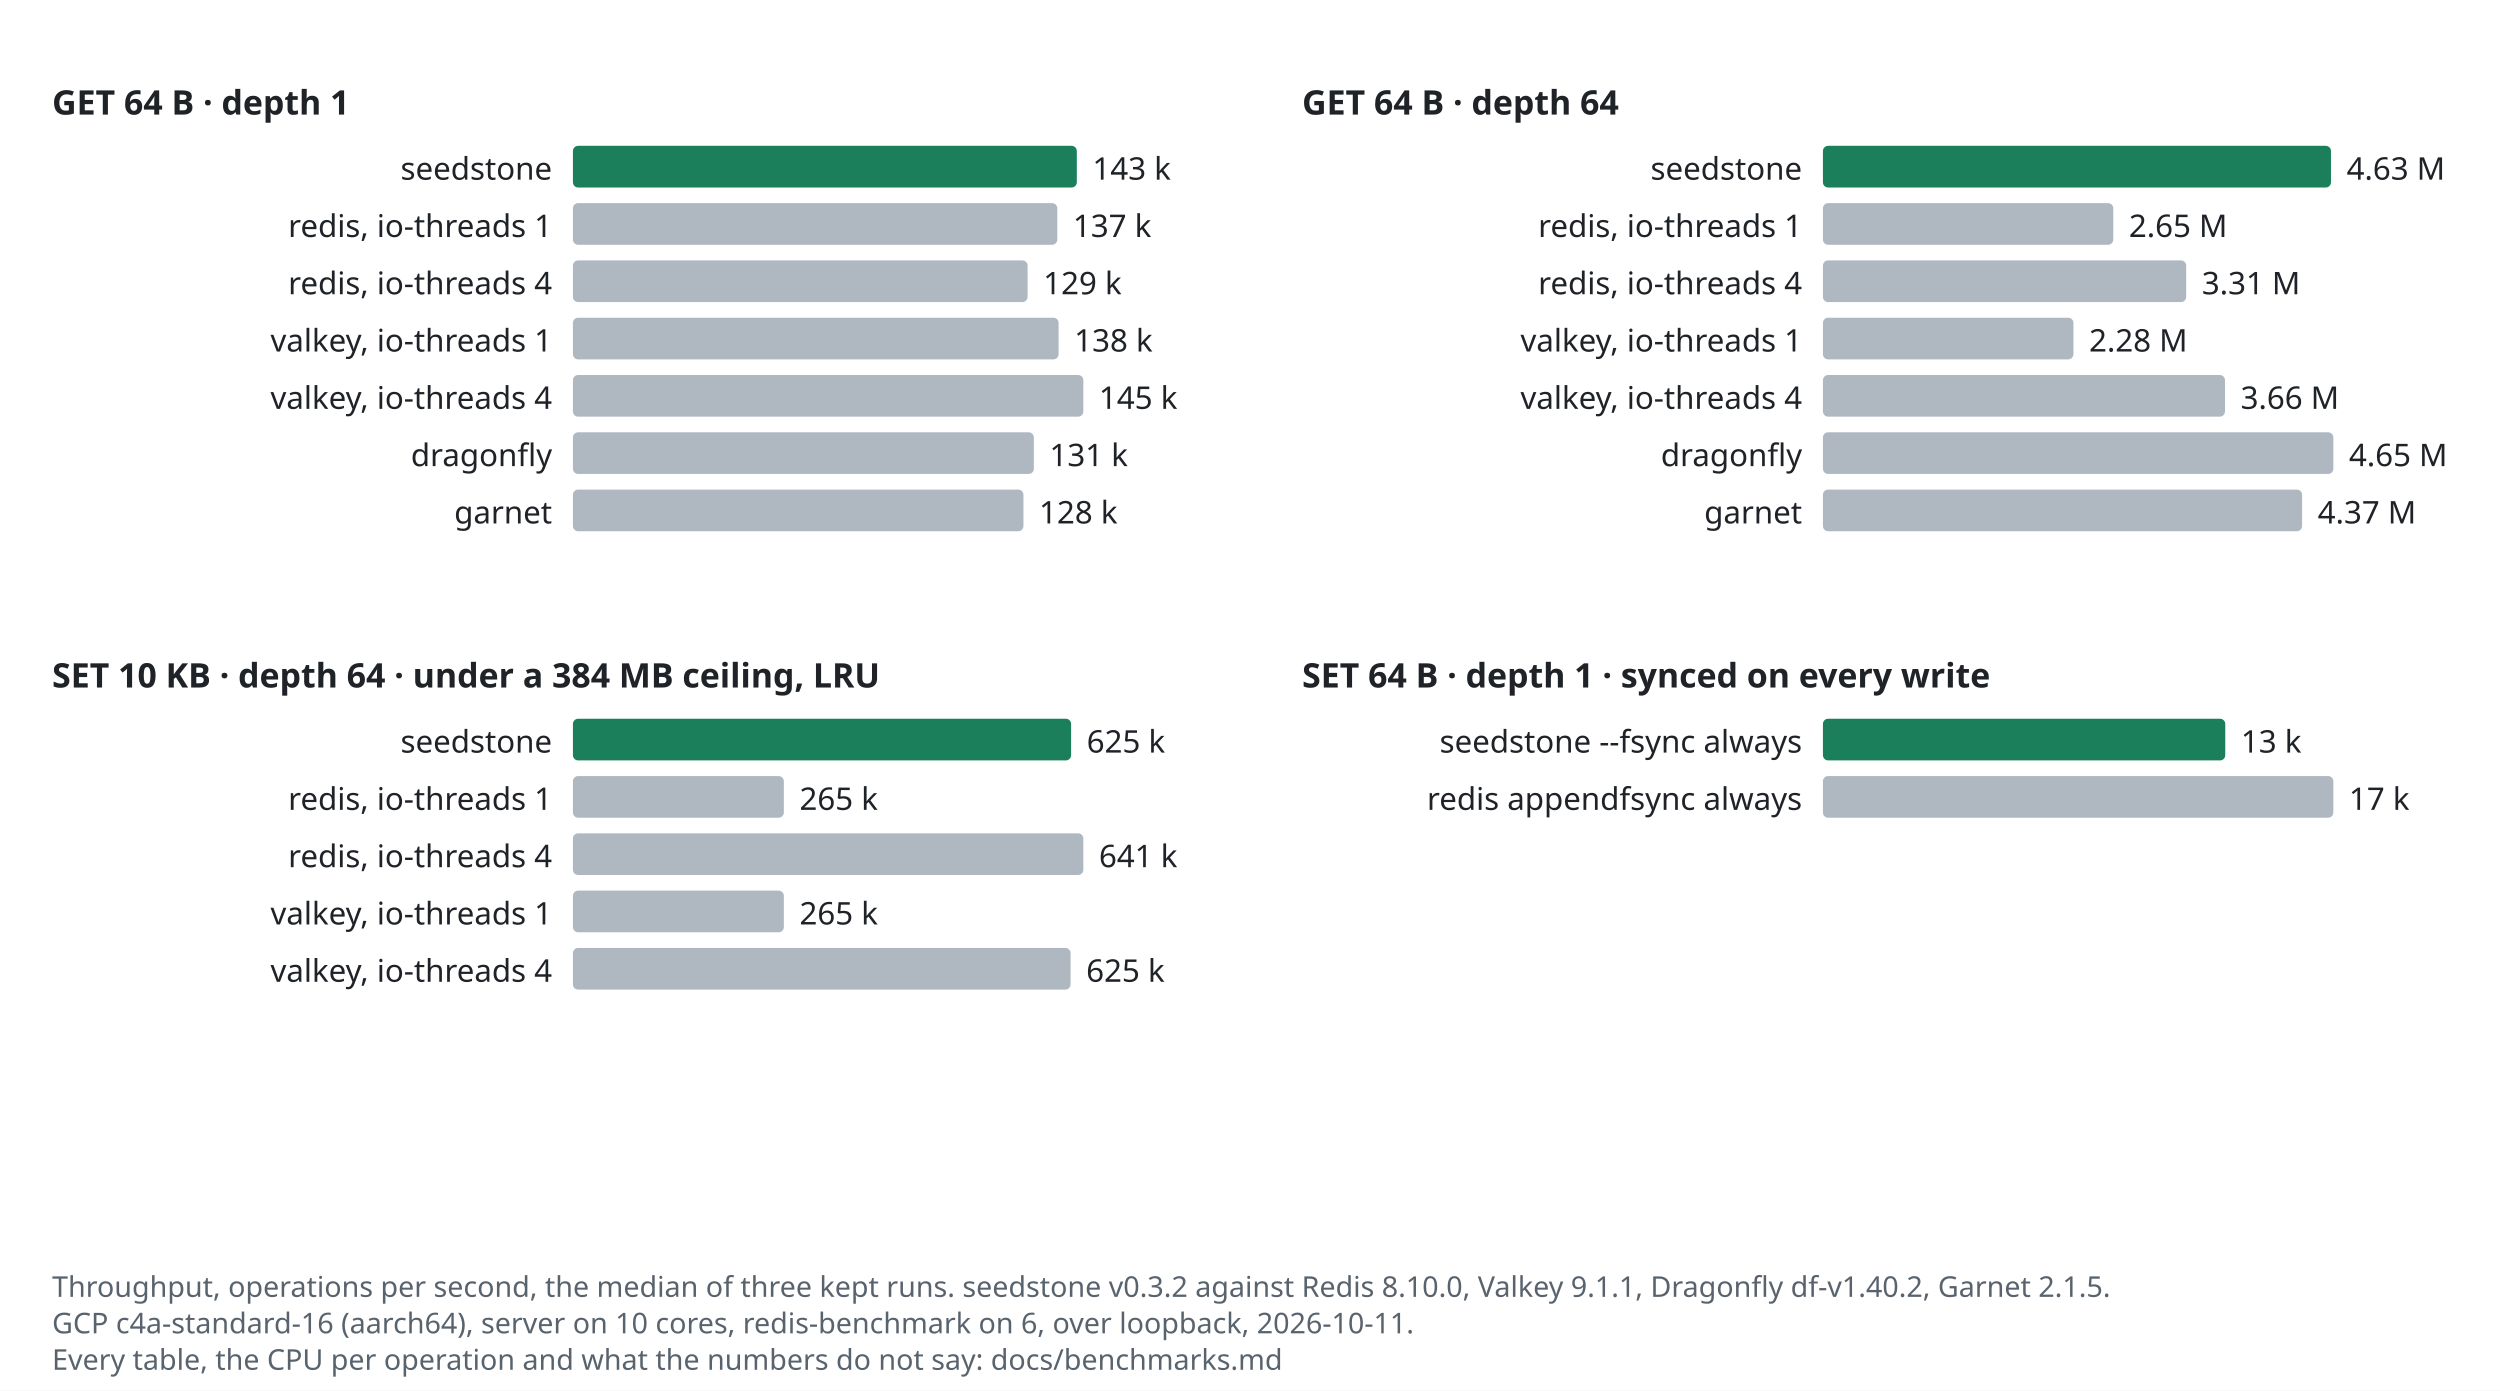
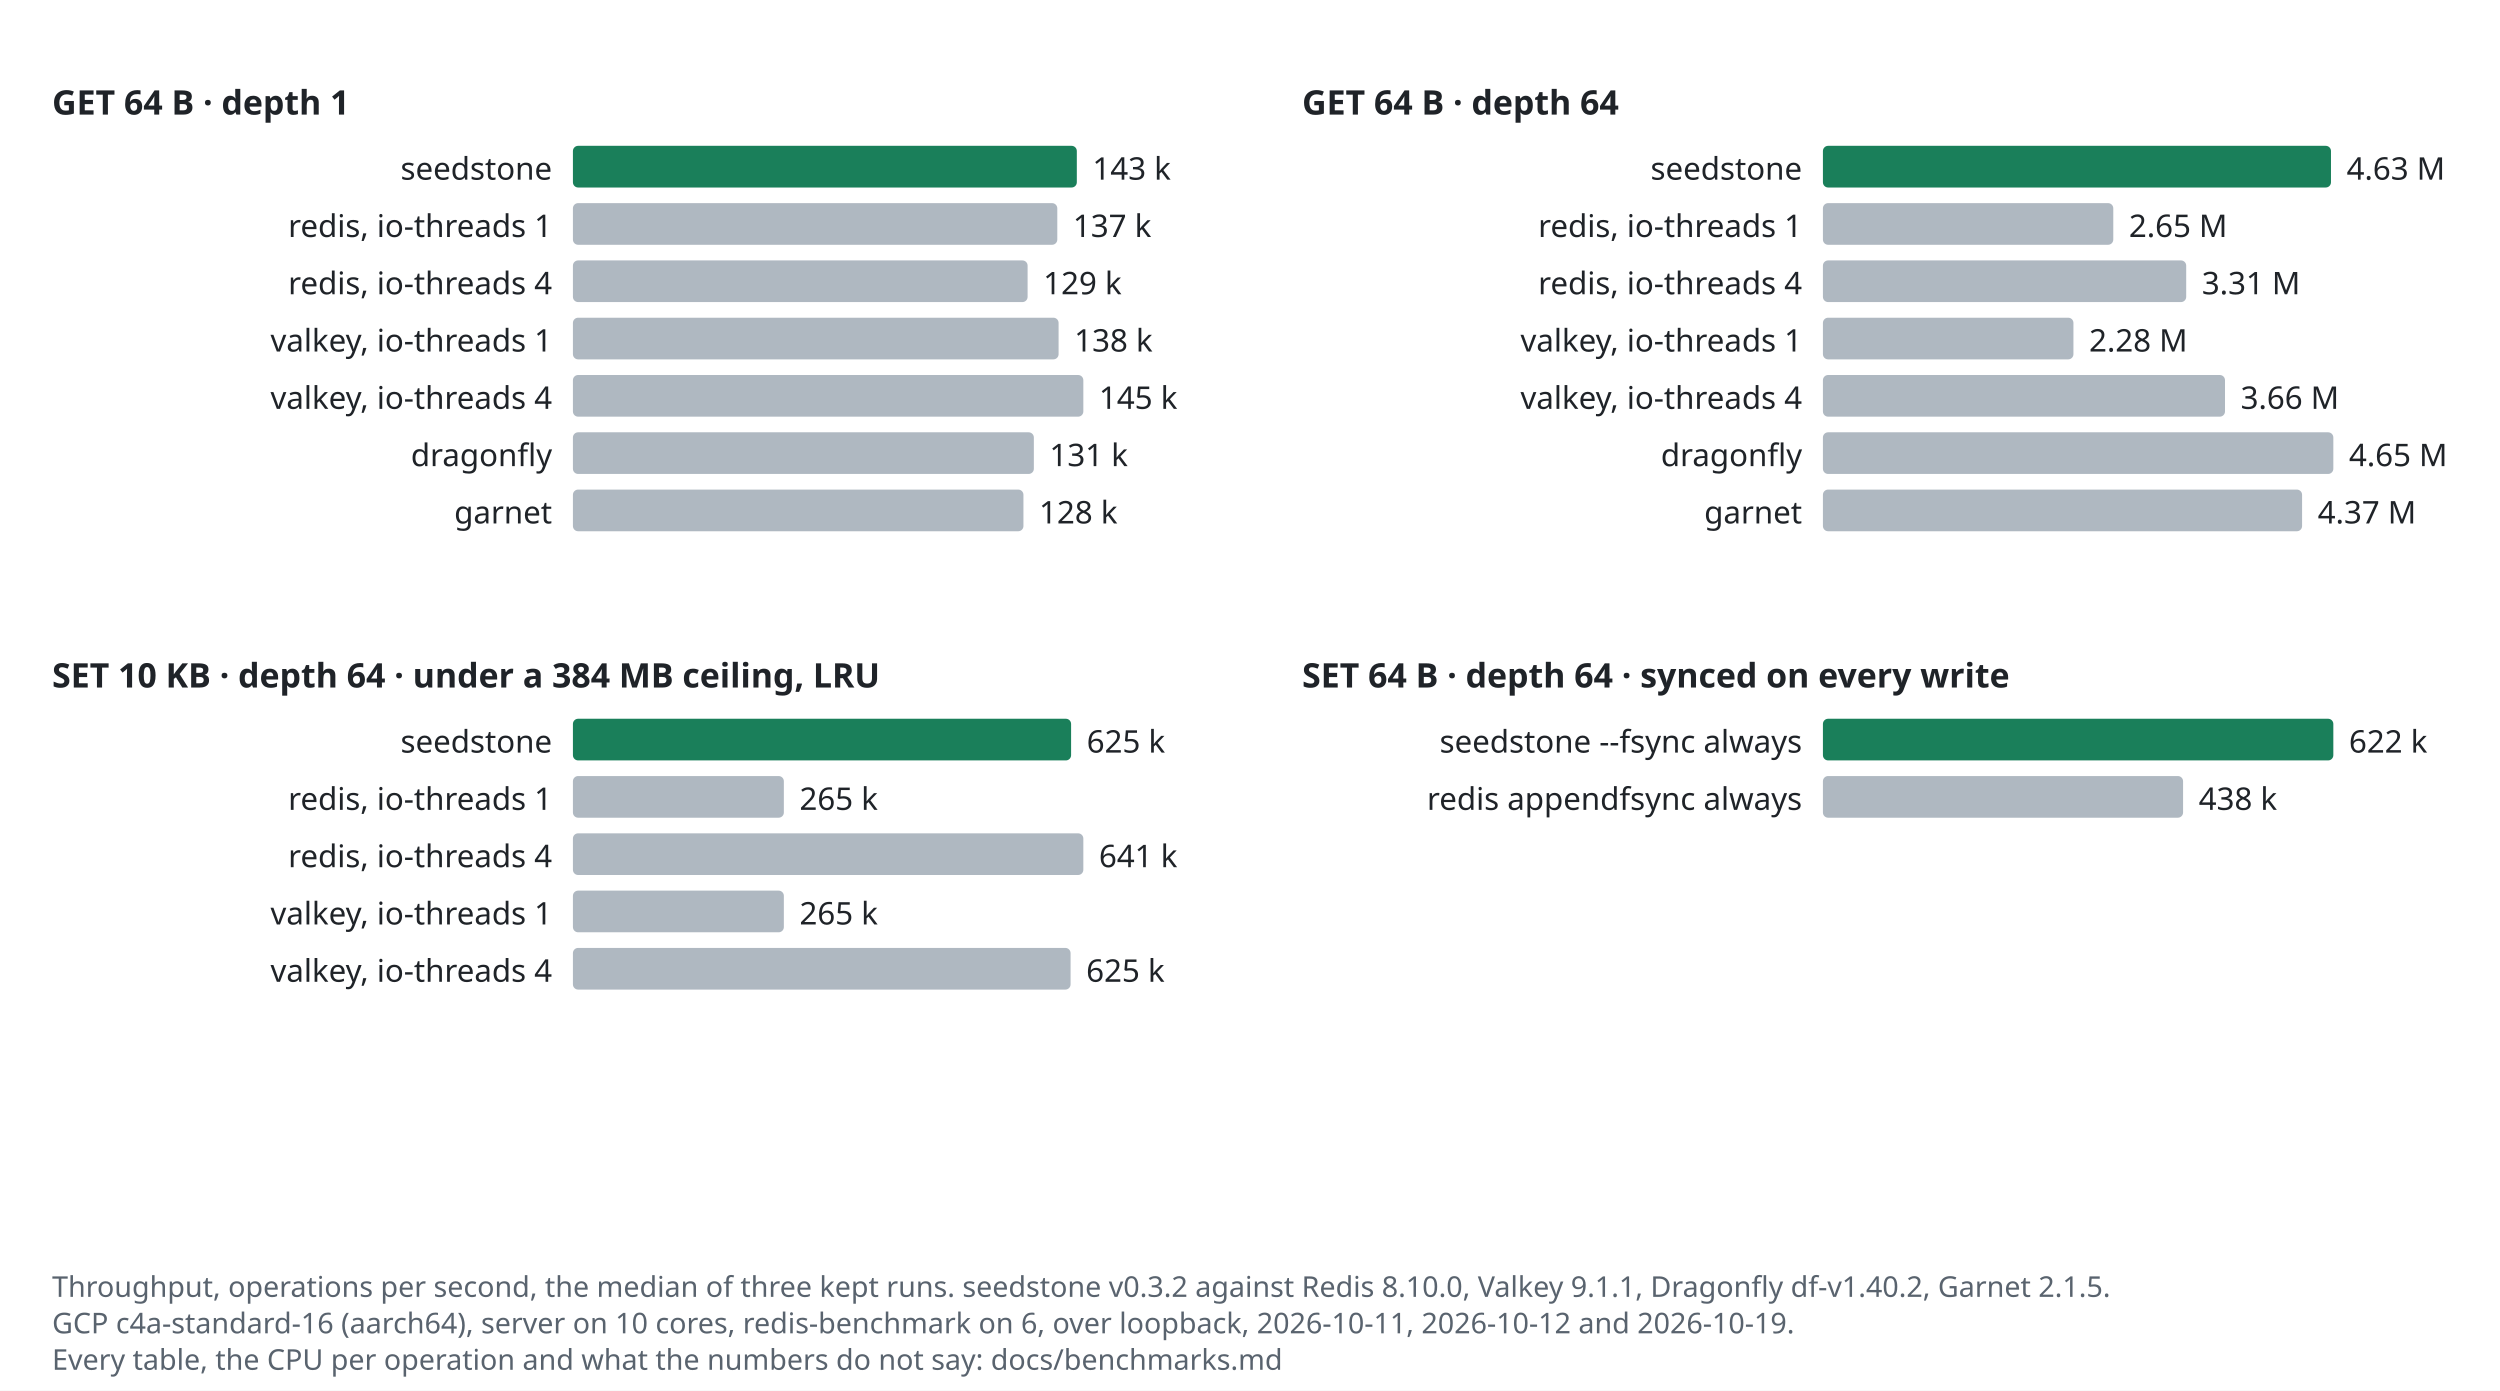
<svg xmlns="http://www.w3.org/2000/svg" width="960" height="534" viewBox="0 0 960 534" role="img" aria-label="Benchmark throughput, seedstone v0.3.2">
  <style>.t{font:600 13px ui-sans-serif,system-ui,sans-serif;fill:#1f2328}.l,.v,.m{font:12px ui-sans-serif,system-ui,sans-serif;fill:#1f2328}.m,.c{fill:#59636e}.c{font:11px ui-sans-serif,system-ui,sans-serif}</style>
  <rect width="960" height="534" fill="#ffffff" />
  <text x="20" y="44" class="t">GET 64 B · depth 1</text>
  <text x="212" y="69" class="l" text-anchor="end">seedstone</text>
  <rect x="220" y="56" width="193.5" height="16" rx="2" fill="#1a7f5a" />
  <text x="419.5" y="69" class="v">143 k</text>
  <text x="212" y="91" class="l" text-anchor="end">redis, io-threads 1</text>
  <rect x="220" y="78" width="186.0" height="16" rx="2" fill="#afb8c1" />
  <text x="412.0" y="91" class="v">137 k</text>
  <text x="212" y="113" class="l" text-anchor="end">redis, io-threads 4</text>
  <rect x="220" y="100" width="174.6" height="16" rx="2" fill="#afb8c1" />
  <text x="400.6" y="113" class="v">129 k</text>
  <text x="212" y="135" class="l" text-anchor="end">valkey, io-threads 1</text>
  <rect x="220" y="122" width="186.5" height="16" rx="2" fill="#afb8c1" />
  <text x="412.5" y="135" class="v">138 k</text>
  <text x="212" y="157" class="l" text-anchor="end">valkey, io-threads 4</text>
  <rect x="220" y="144" width="196.0" height="16" rx="2" fill="#afb8c1" />
  <text x="422.0" y="157" class="v">145 k</text>
  <text x="212" y="179" class="l" text-anchor="end">dragonfly</text>
  <rect x="220" y="166" width="177.0" height="16" rx="2" fill="#afb8c1" />
  <text x="403.0" y="179" class="v">131 k</text>
  <text x="212" y="201" class="l" text-anchor="end">garnet</text>
  <rect x="220" y="188" width="173.0" height="16" rx="2" fill="#afb8c1" />
  <text x="399.0" y="201" class="v">128 k</text>
  <text x="500" y="44" class="t">GET 64 B · depth 64</text>
  <text x="692" y="69" class="l" text-anchor="end">seedstone</text>
  <rect x="700" y="56" width="195.1" height="16" rx="2" fill="#1a7f5a" />
  <text x="901.1" y="69" class="v">4.63 M</text>
  <text x="692" y="91" class="l" text-anchor="end">redis, io-threads 1</text>
  <rect x="700" y="78" width="111.5" height="16" rx="2" fill="#afb8c1" />
  <text x="817.5" y="91" class="v">2.65 M</text>
  <text x="692" y="113" class="l" text-anchor="end">redis, io-threads 4</text>
  <rect x="700" y="100" width="139.5" height="16" rx="2" fill="#afb8c1" />
  <text x="845.5" y="113" class="v">3.31 M</text>
  <text x="692" y="135" class="l" text-anchor="end">valkey, io-threads 1</text>
  <rect x="700" y="122" width="96.2" height="16" rx="2" fill="#afb8c1" />
  <text x="802.2" y="135" class="v">2.28 M</text>
  <text x="692" y="157" class="l" text-anchor="end">valkey, io-threads 4</text>
  <rect x="700" y="144" width="154.4" height="16" rx="2" fill="#afb8c1" />
  <text x="860.4" y="157" class="v">3.66 M</text>
  <text x="692" y="179" class="l" text-anchor="end">dragonfly</text>
  <rect x="700" y="166" width="196.0" height="16" rx="2" fill="#afb8c1" />
  <text x="902.0" y="179" class="v">4.65 M</text>
  <text x="692" y="201" class="l" text-anchor="end">garnet</text>
  <rect x="700" y="188" width="184.0" height="16" rx="2" fill="#afb8c1" />
  <text x="890.0" y="201" class="v">4.37 M</text>
  <text x="20" y="264" class="t">SET 10 KB · depth 64 · under a 384 MB ceiling, LRU</text>
  <text x="212" y="289" class="l" text-anchor="end">seedstone</text>
  <rect x="220" y="276" width="191.3" height="16" rx="2" fill="#1a7f5a" />
  <text x="417.3" y="289" class="v">625 k</text>
  <text x="212" y="311" class="l" text-anchor="end">redis, io-threads 1</text>
  <rect x="220" y="298" width="81.0" height="16" rx="2" fill="#afb8c1" />
  <text x="307.0" y="311" class="v">265 k</text>
  <text x="212" y="333" class="l" text-anchor="end">redis, io-threads 4</text>
  <rect x="220" y="320" width="196.0" height="16" rx="2" fill="#afb8c1" />
  <text x="422.0" y="333" class="v">641 k</text>
  <text x="212" y="355" class="l" text-anchor="end">valkey, io-threads 1</text>
  <rect x="220" y="342" width="81.0" height="16" rx="2" fill="#afb8c1" />
  <text x="307.0" y="355" class="v">265 k</text>
  <text x="212" y="377" class="l" text-anchor="end">valkey, io-threads 4</text>
  <rect x="220" y="364" width="191.1" height="16" rx="2" fill="#afb8c1" />
  <text x="417.1" y="377" class="v">625 k</text>
-   <text x="500" y="264" class="t">SET 64 B · depth 1 · synced on every write</text>
+   <text x="500" y="264" class="t">SET 64 B · depth 64 · synced on every write</text>
  <text x="692" y="289" class="l" text-anchor="end">seedstone --fsync always</text>
-   <rect x="700" y="276" width="154.5" height="16" rx="2" fill="#1a7f5a" />
-   <text x="860.5" y="289" class="v">13 k</text>
+   <rect x="700" y="276" width="196.0" height="16" rx="2" fill="#1a7f5a" />
+   <text x="902.0" y="289" class="v">622 k</text>
  <text x="692" y="311" class="l" text-anchor="end">redis appendfsync always</text>
-   <rect x="700" y="298" width="196.0" height="16" rx="2" fill="#afb8c1" />
-   <text x="902.0" y="311" class="v">17 k</text>
+   <rect x="700" y="298" width="138.3" height="16" rx="2" fill="#afb8c1" />
+   <text x="844.3" y="311" class="v">438 k</text>
  <text x="20" y="498" class="c">Throughput, operations per second, the median of three kept runs. seedstone v0.3.2 against Redis 8.10.0, Valkey 9.1.1, Dragonfly df-v1.40.2, Garnet 2.1.5.</text>
-   <text x="20" y="512" class="c">GCP c4a-standard-16 (aarch64), server on 10 cores, redis-benchmark on 6, over loopback, 2026-10-11.</text>
+   <text x="20" y="512" class="c">GCP c4a-standard-16 (aarch64), server on 10 cores, redis-benchmark on 6, over loopback, 2026-10-11, 2026-10-12 and 2026-10-19.</text>
  <text x="20" y="526" class="c">Every table, the CPU per operation and what the numbers do not say: docs/benchmarks.md</text>
</svg>
